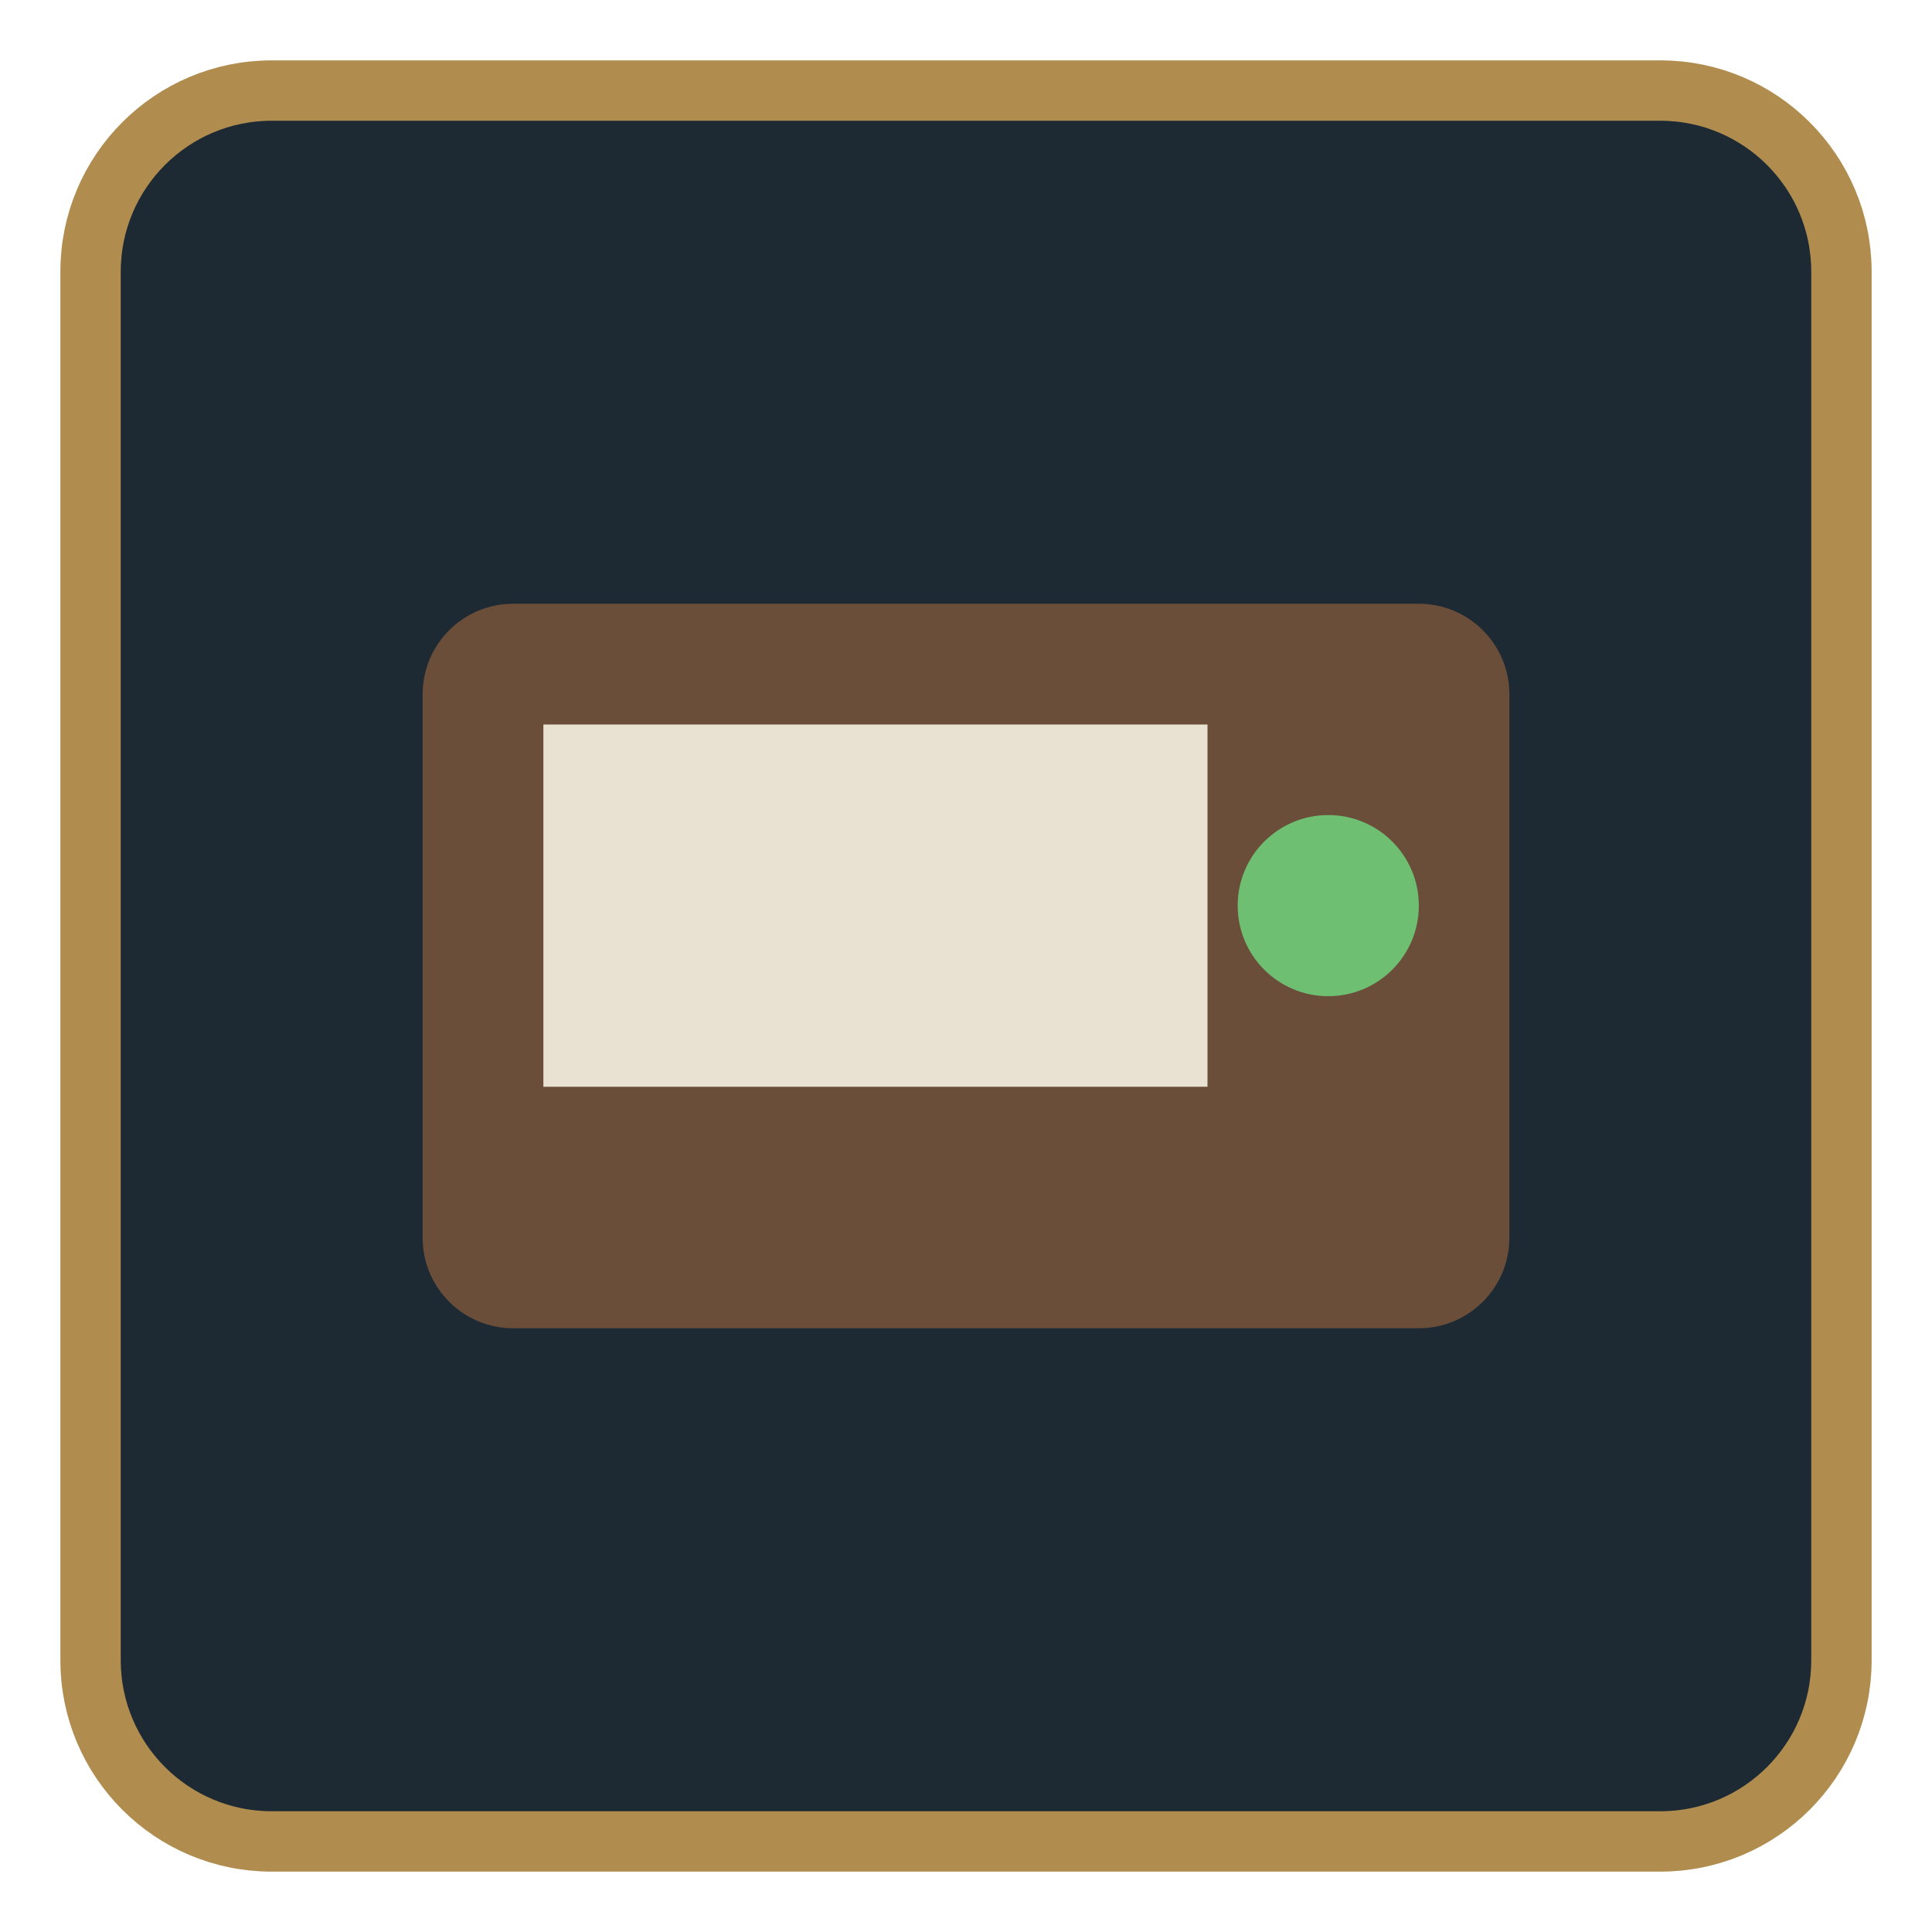
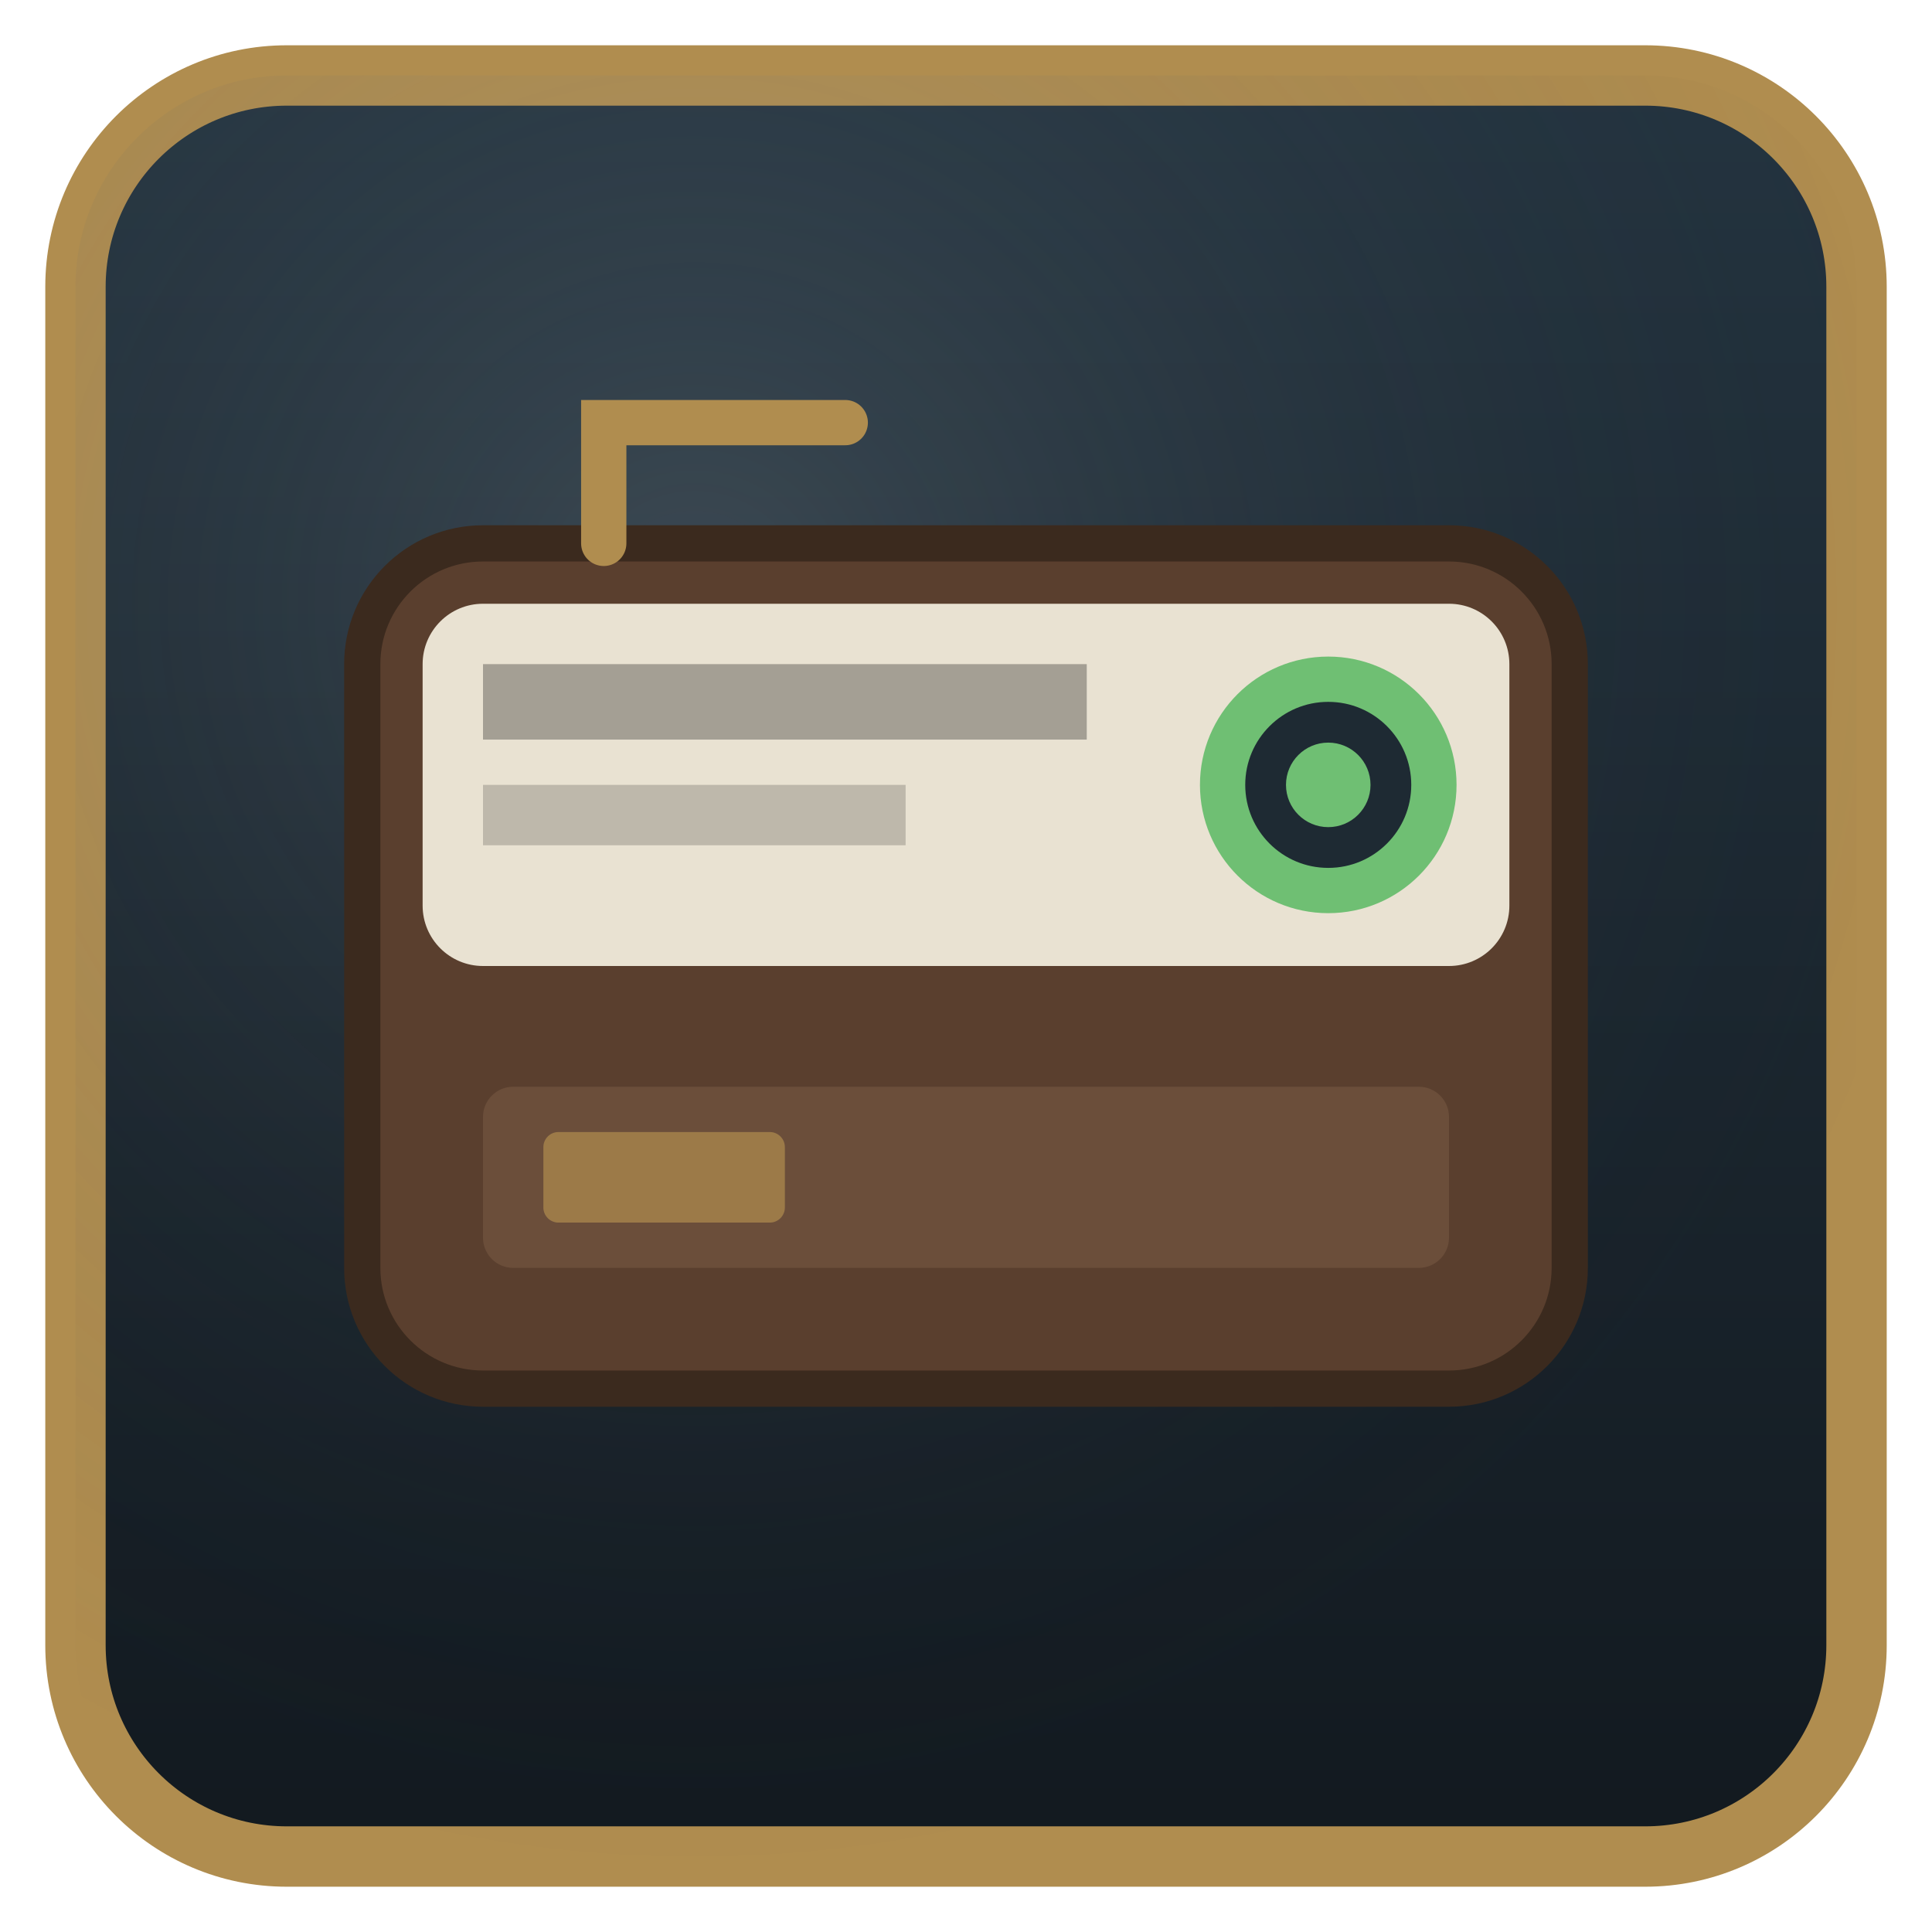
<svg xmlns="http://www.w3.org/2000/svg" viewBox="0 0 64 64">
-   <rect x="3" y="3" width="58" height="58" rx="6" fill="#1E2A33" stroke="#B08D4F" stroke-width="2" />
-   <rect x="14" y="20" width="36" height="24" rx="3" fill="#6B4E3A" />
-   <rect x="18" y="24" width="22" height="12" fill="#E9E2D2" />
-   <circle cx="44" cy="30" r="3" fill="#6FBF73" />
+   <defs>
+     <linearGradient id="bg" x1="0" y1="0" x2="0" y2="1">
+       <stop offset="0%" stop-color="#243440" />
+       <stop offset="100%" stop-color="#12191F" />
+     </linearGradient>
+     <linearGradient id="brass" x1="0" y1="0" x2="1" y2="1">
+       <stop offset="0%" stop-color="#D4B06A" />
+       <stop offset="55%" stop-color="#B08D4F" />
+       <stop offset="100%" stop-color="#7A6232" />
+     </linearGradient>
+     <radialGradient id="glow" cx="35%" cy="30%" r="70%">
+       <stop offset="0%" stop-color="#BFCAD0" stop-opacity="0.18" />
+       <stop offset="100%" stop-color="#12191F" stop-opacity="0" />
+     </radialGradient>
+   </defs>
+   <rect x="2.5" y="2.5" width="59" height="59" rx="7" fill="url(#bg)" stroke="#B08D4F" stroke-width="2" />
+   <rect x="2.5" y="2.5" width="59" height="59" rx="7" fill="url(#glow)" />
+   <rect x="12" y="18" width="40" height="28" rx="4" fill="#5a3f2e" stroke="#3B2A1E" stroke-width="1.2" />
+   <rect x="14" y="20" width="36" height="12" rx="2" fill="#E9E2D2" />
+   <rect x="16" y="22" width="20" height="2.5" fill="#3B3A36" opacity="0.4" />
+   <rect x="16" y="26" width="14" height="2" fill="#3B3A36" opacity="0.25" />
+   <circle cx="44" cy="26" r="3.5" fill="#1E2A33" stroke="#6FBF73" stroke-width="1.5" />
+   <circle cx="44" cy="26" r="1.4" fill="#6FBF73" />
+   <rect x="16" y="36" width="32" height="6" rx="1" fill="#6B4E3A" />
+   <rect x="18" y="37.5" width="8" height="3" rx="0.5" fill="#B08D4F" opacity="0.7" />
+   <path d="M20 18 v-4 h8" fill="none" stroke="#B08D4F" stroke-width="1.5" stroke-linecap="round" />
</svg>
